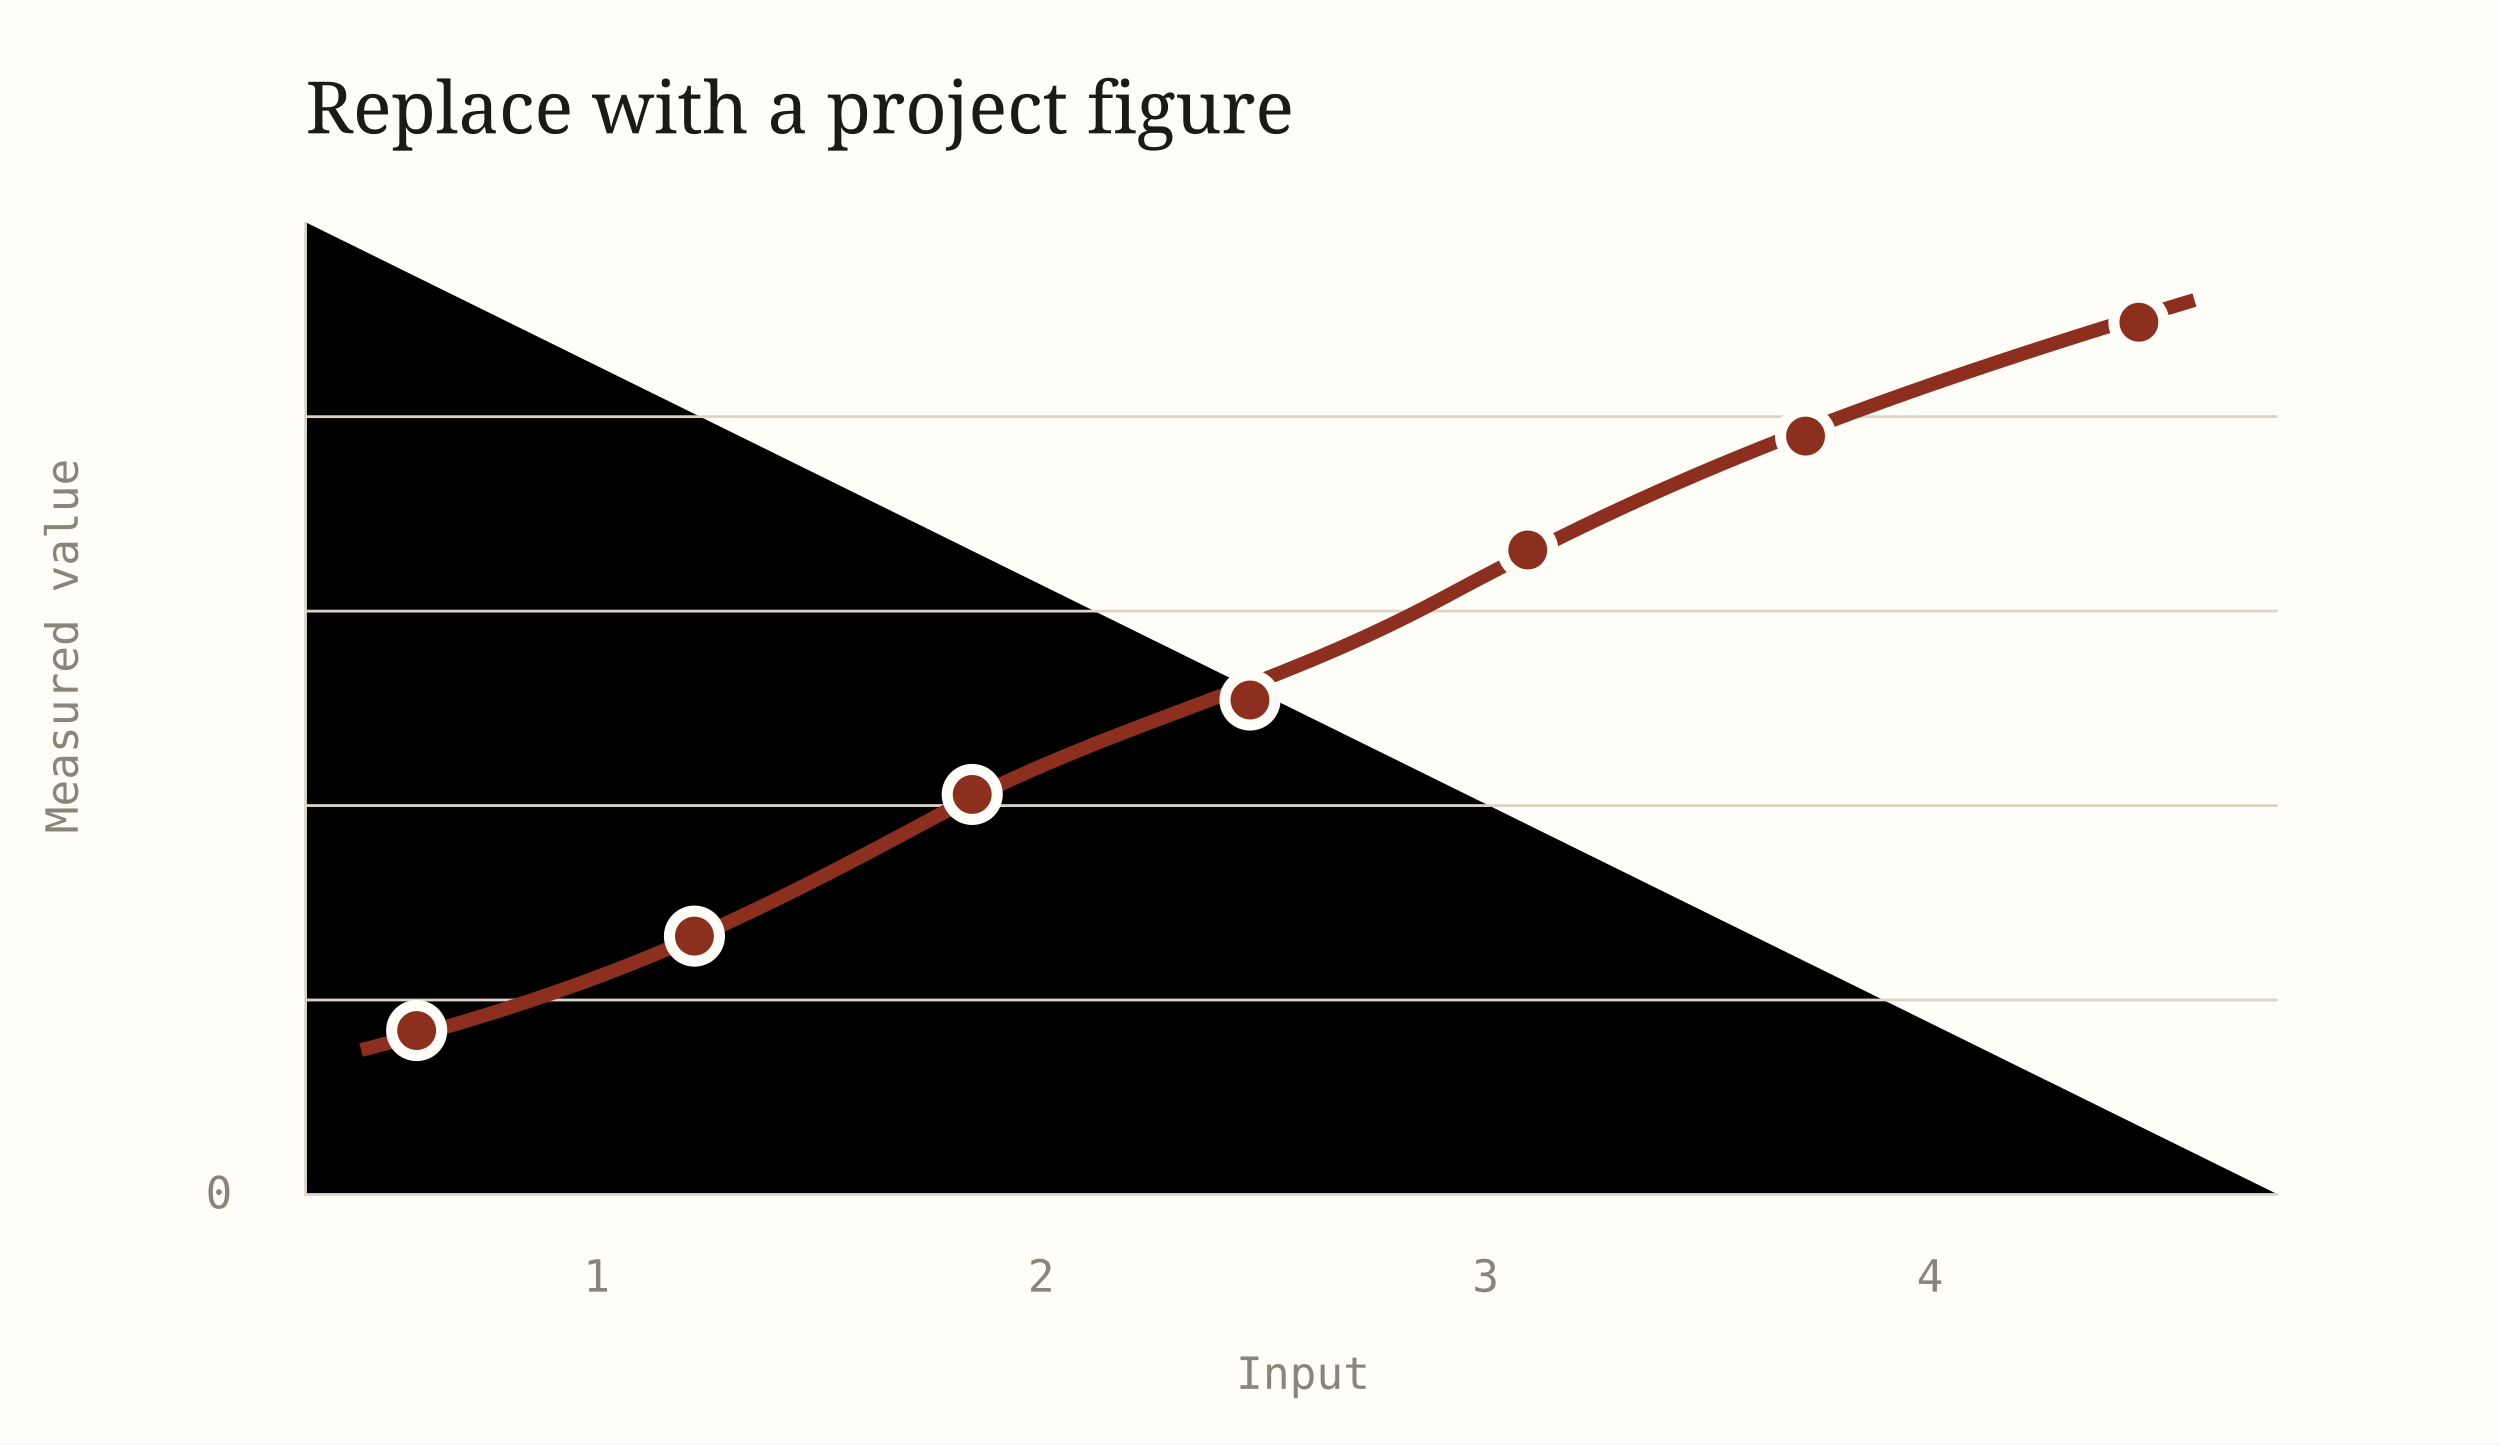
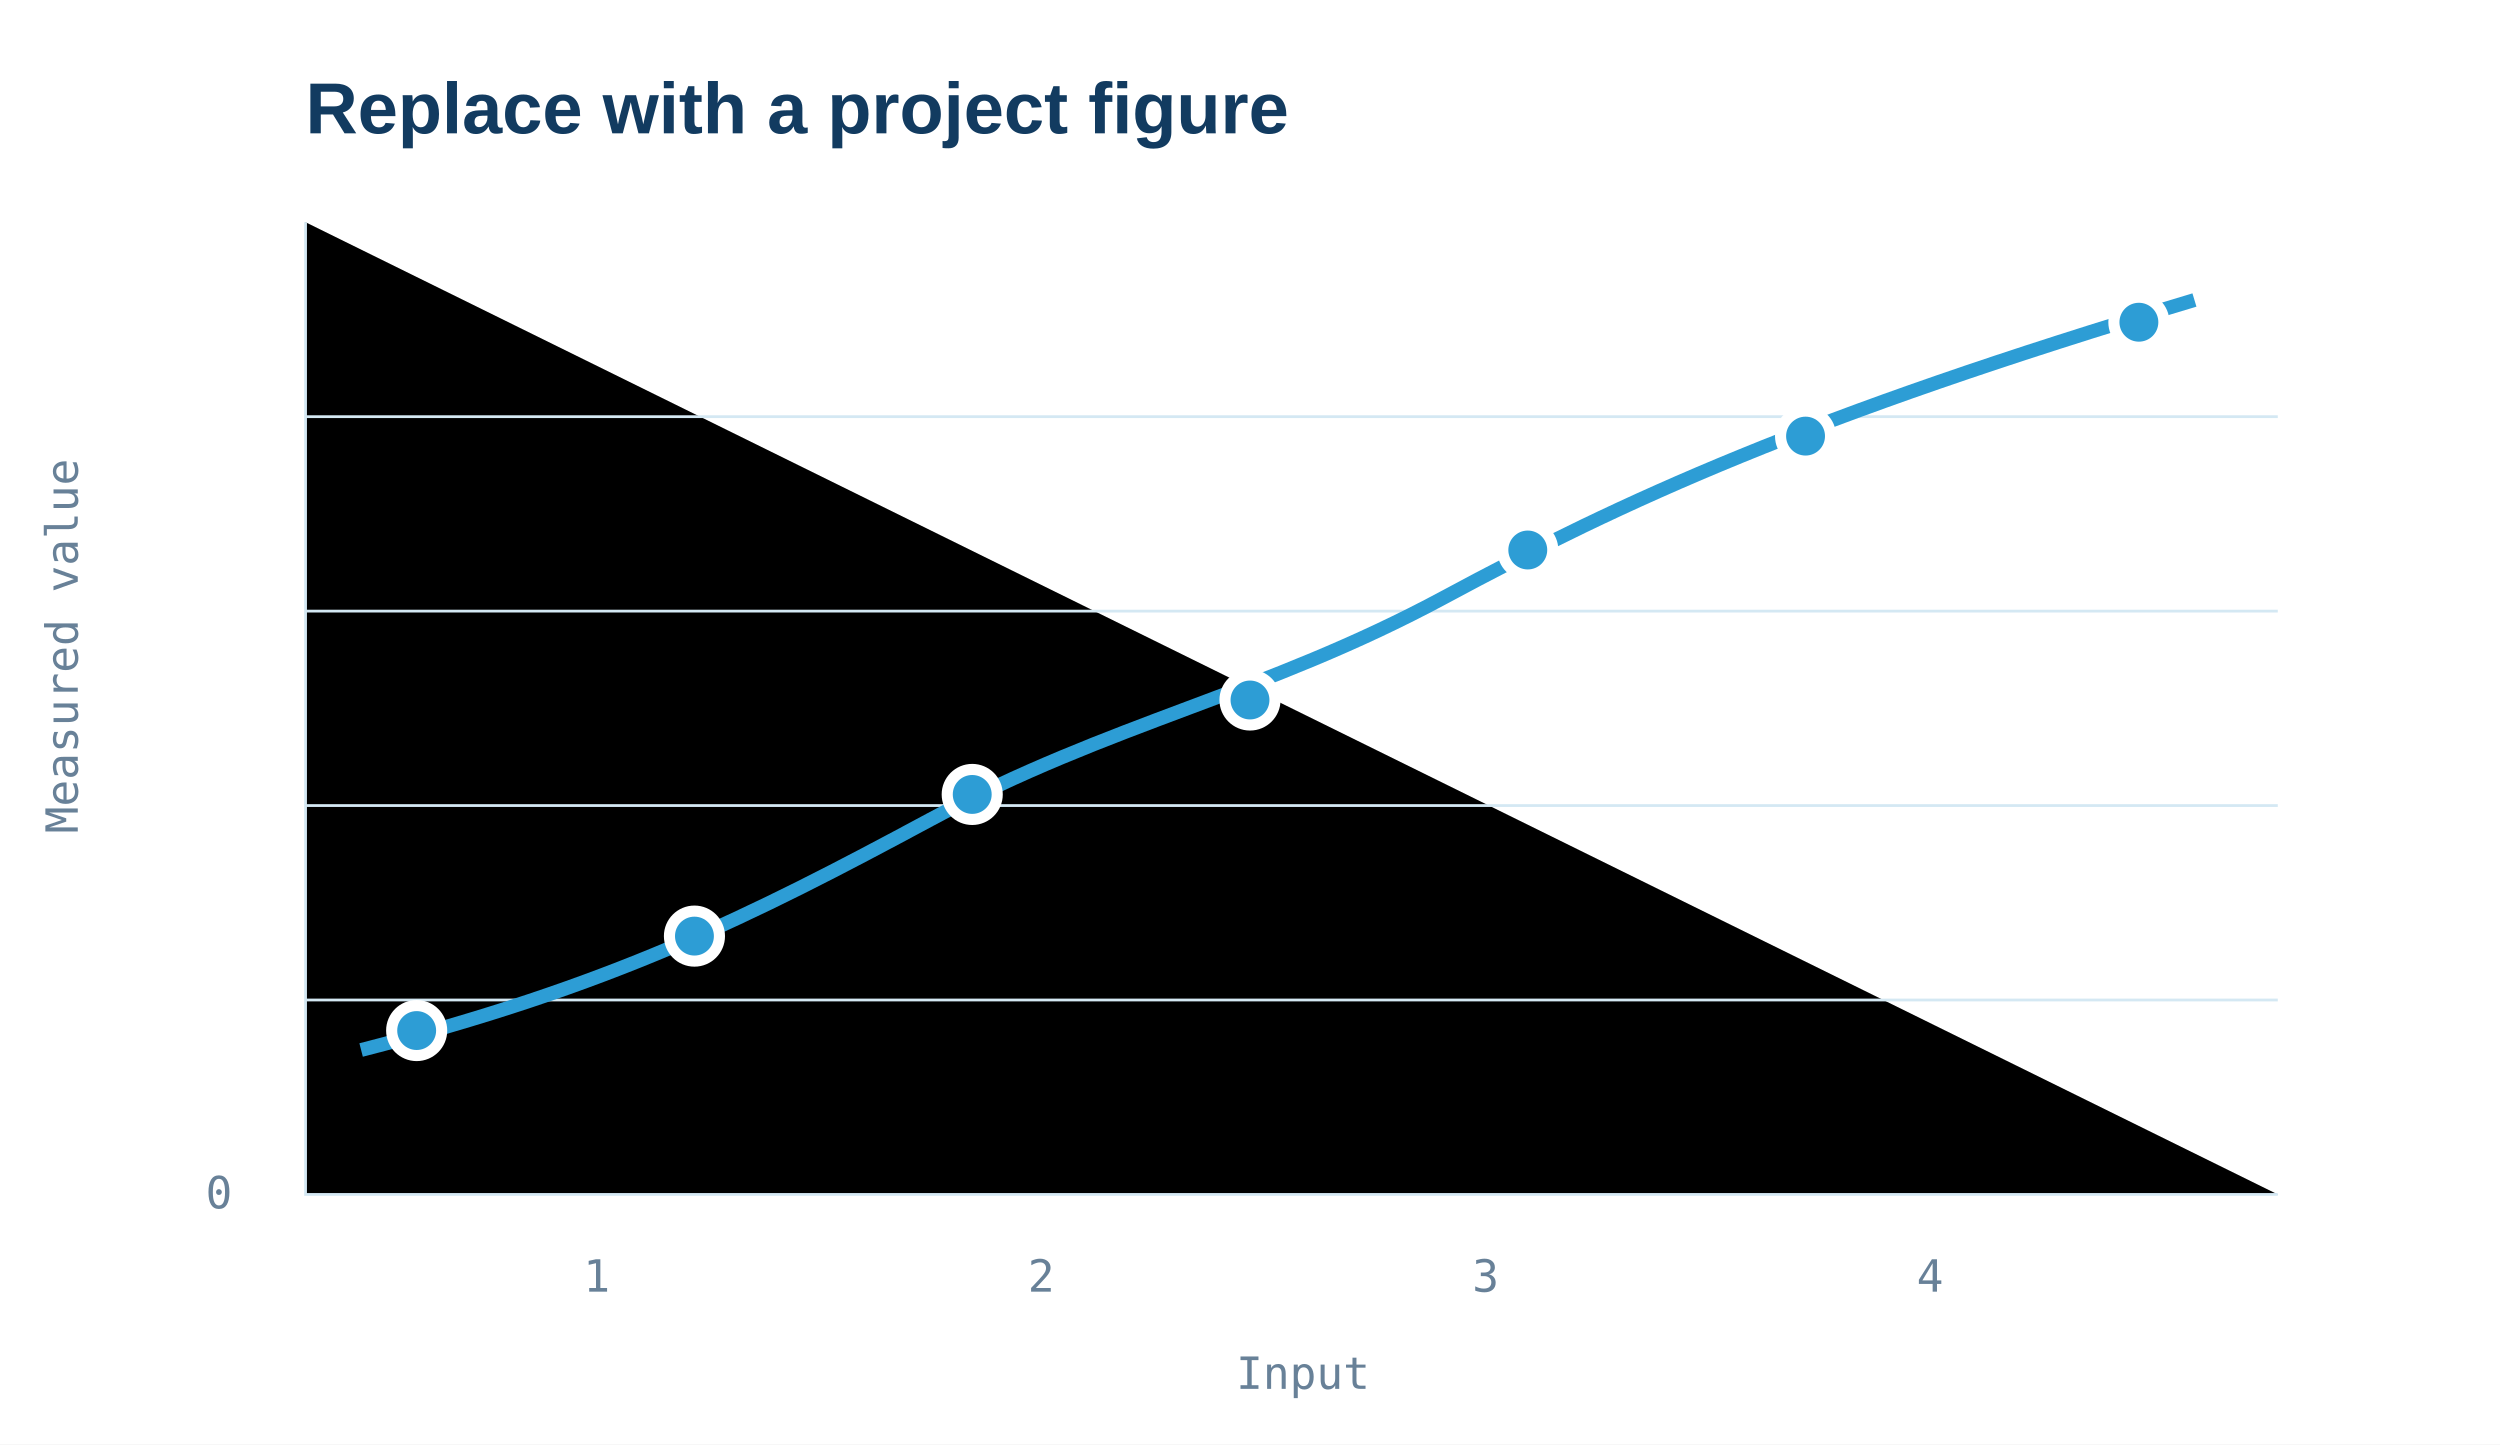
<svg xmlns="http://www.w3.org/2000/svg" viewBox="0 0 900 520" role="img" aria-labelledby="title desc">
-   <rect width="900" height="520" fill="#fffdf8" />
-   <g stroke="#dcd5c7" stroke-width="1">
+   <rect width="900" height="520" fill="#ffffff" />
+   <g stroke="#d4e8f3" stroke-width="1">
    <path d="M110 80V430H820" />
    <path d="M110 150H820M110 220H820M110 290H820M110 360H820" />
  </g>
-   <g fill="#8b8478" font-family="IBM Plex Mono, monospace" font-size="16">
+   <g fill="#688198" font-family="IBM Plex Mono, monospace" font-size="16">
    <text x="74" y="435">0</text>
    <text x="210" y="465">1</text>
    <text x="370" y="465">2</text>
    <text x="530" y="465">3</text>
    <text x="690" y="465">4</text>
    <text x="445" y="500">Input</text>
    <text transform="translate(28 300) rotate(-90)">Measured value</text>
  </g>
-   <path d="M130 378C220 355 270 330 335 295S455 250 520 215 650 150 790 108" fill="none" stroke="#8c2f1f" stroke-width="5" />
-   <g fill="#8c2f1f" stroke="#fffdf8" stroke-width="4">
+   <path d="M130 378C220 355 270 330 335 295S455 250 520 215 650 150 790 108" fill="none" stroke="#2d9dd5" stroke-width="5" />
+   <g fill="#2d9dd5" stroke="#ffffff" stroke-width="4">
    <circle cx="150" cy="371" r="9" />
    <circle cx="250" cy="337" r="9" />
    <circle cx="350" cy="286" r="9" />
    <circle cx="450" cy="252" r="9" />
    <circle cx="550" cy="198" r="9" />
    <circle cx="650" cy="157" r="9" />
    <circle cx="770" cy="116" r="9" />
  </g>
-   <text x="110" y="48" fill="#1c1a17" font-family="Spectral, Georgia, serif" font-size="26">
+   <text x="110" y="48" fill="#123b60" font-family="Nunito Sans, Arial, sans-serif" font-size="26" font-weight="700">
    Replace with a project figure
  </text>
</svg>
